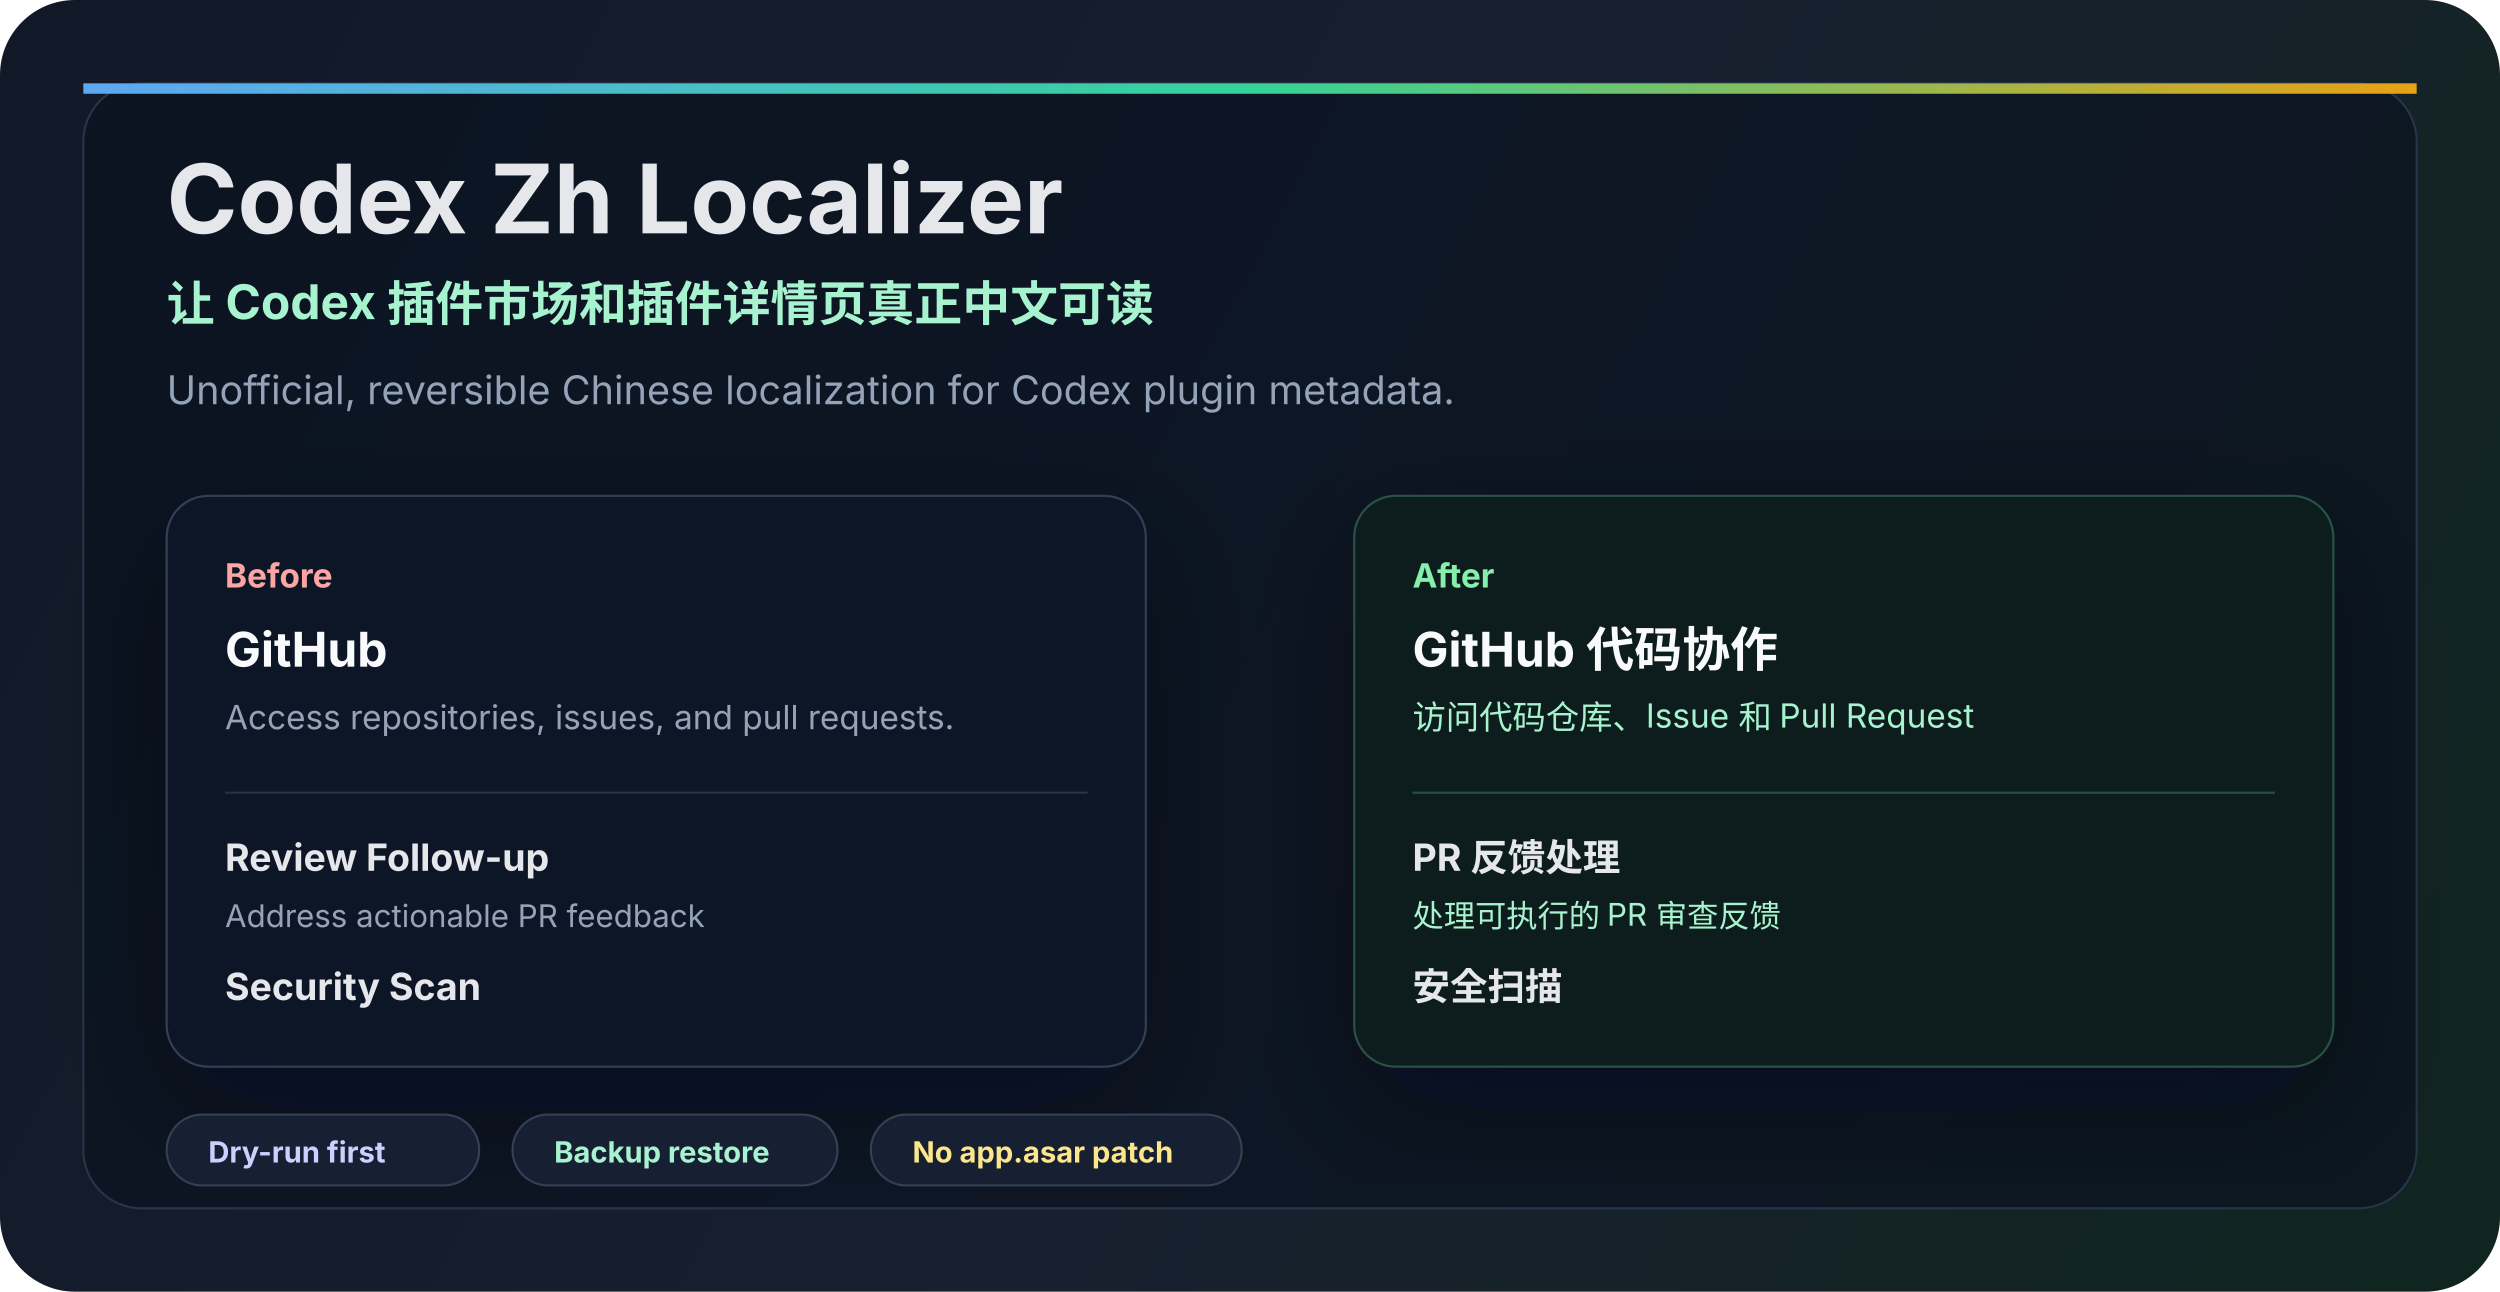
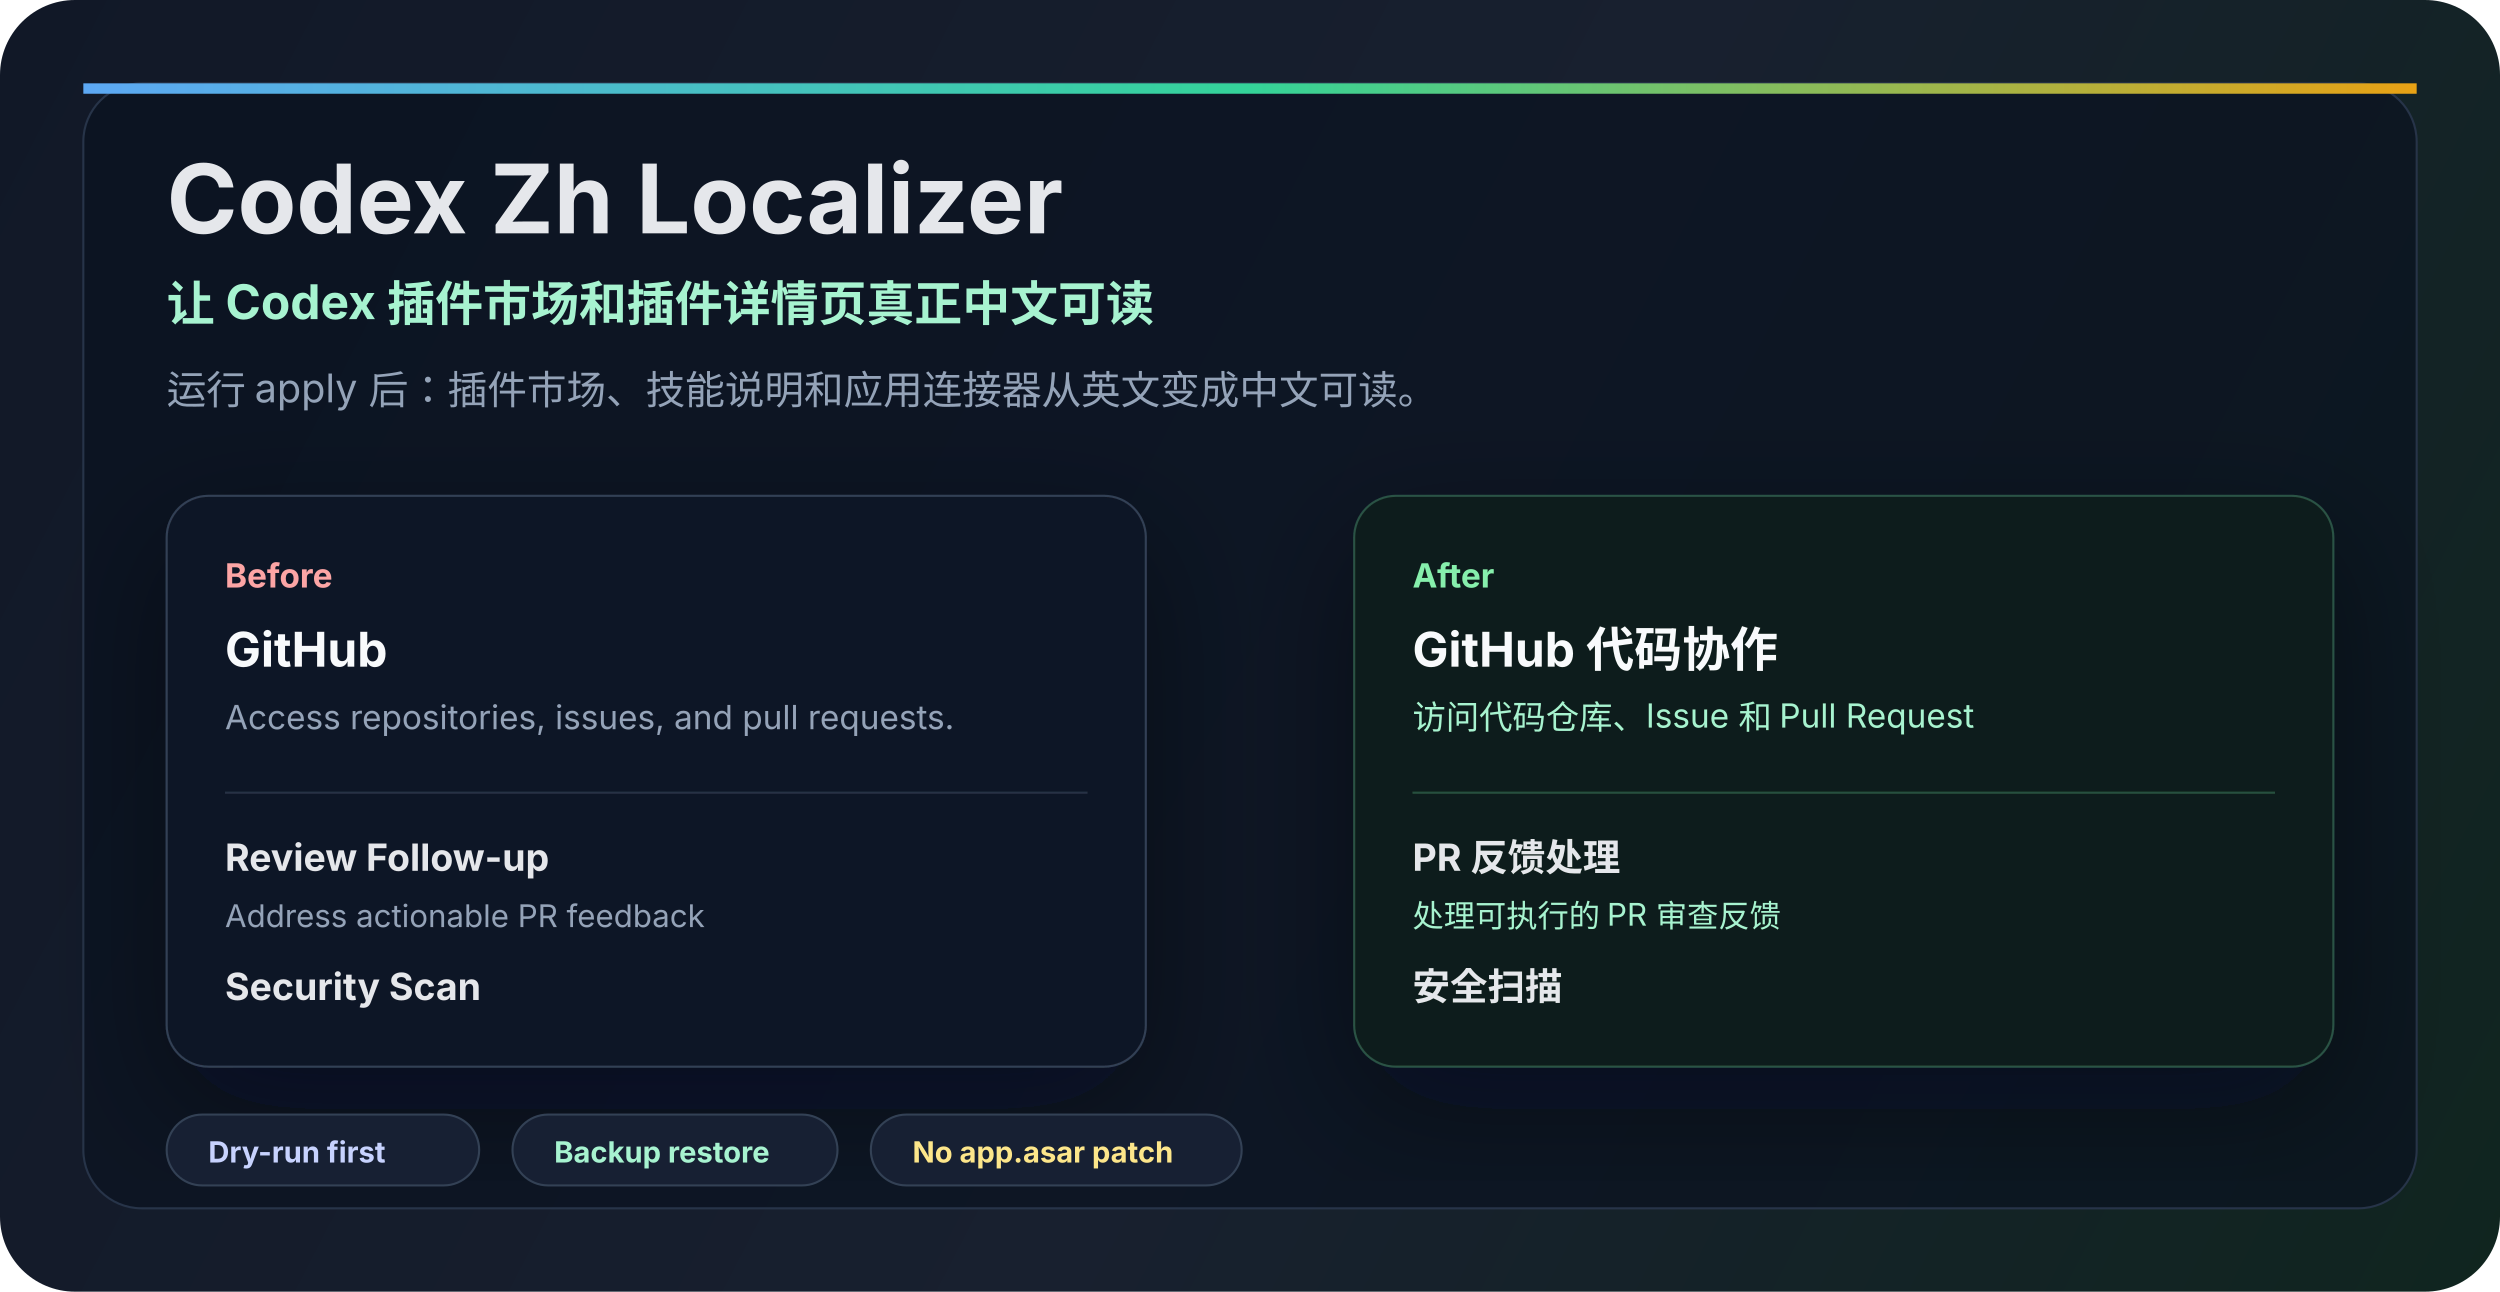
<svg xmlns="http://www.w3.org/2000/svg" width="1200" height="620" viewBox="0 0 1200 620" fill="none" role="img" aria-labelledby="title desc">
  <defs>
    <linearGradient id="bg" x1="0" y1="0" x2="1200" y2="620" gradientUnits="userSpaceOnUse">
      <stop stop-color="#111827" />
      <stop offset="0.54" stop-color="#18202F" />
      <stop offset="1" stop-color="#10251F" />
    </linearGradient>
    <linearGradient id="line" x1="0" y1="0" x2="1200" y2="0" gradientUnits="userSpaceOnUse">
      <stop stop-color="#60A5FA" />
      <stop offset="0.5" stop-color="#34D399" />
      <stop offset="1" stop-color="#F59E0B" />
    </linearGradient>
    <filter id="shadow" x="-20%" y="-20%" width="140%" height="140%" color-interpolation-filters="sRGB">
      <feDropShadow dx="0" dy="20" stdDeviation="30" flood-color="#020617" flood-opacity="0.4" />
    </filter>
  </defs>
  <rect width="1200" height="620" rx="36" fill="url(#bg)" />
  <rect x="40" y="40" width="1120" height="540" rx="28" fill="#0B1220" fill-opacity="0.72" stroke="#273449" />
  <rect x="40" y="40" width="1120" height="5" fill="url(#line)" />
  <text x="80" y="112" fill="#E5E7EB" font-family="Inter, SF Pro Display, Arial, sans-serif" font-size="46" font-weight="750">Codex Zh Localizer</text>
  <text x="80" y="154" fill="#A7F3D0" font-family="Inter, SF Pro Display, Arial, sans-serif" font-size="23" font-weight="650">让 Codex 插件市场和插件详情页真正中文可读</text>
-   <text x="80" y="194" fill="#94A3B8" font-family="Inter, SF Pro Display, Arial, sans-serif" font-size="19">Unofficial, reversible Chinese localization for Codex plugin metadata.</text>
+   <text x="80" y="194" fill="#94A3B8" font-family="Inter, SF Pro Display, Arial, sans-serif" font-size="19">运行 apply 后：插件市场、技能说明和应用连接器从英文变成中文可读。</text>
  <g transform="translate(80 238)" filter="url(#shadow)">
    <rect width="470" height="274" rx="20" fill="#111827" stroke="#334155" />
    <text x="28" y="44" fill="#FCA5A5" font-family="Inter, SF Pro Display, Arial, sans-serif" font-size="16" font-weight="700">Before</text>
    <text x="28" y="82" fill="#F8FAFC" font-family="Inter, SF Pro Display, Arial, sans-serif" font-size="23" font-weight="750">GitHub</text>
    <text x="28" y="112" fill="#94A3B8" font-family="Inter, SF Pro Display, Arial, sans-serif" font-size="16">Access repositories, issues, and pull requests.</text>
    <rect x="28" y="142" width="414" height="1" fill="#263244" />
    <text x="28" y="180" fill="#E5E7EB" font-family="Inter, SF Pro Display, Arial, sans-serif" font-size="18" font-weight="650">Review Follow-up</text>
    <text x="28" y="207" fill="#94A3B8" font-family="Inter, SF Pro Display, Arial, sans-serif" font-size="15">Address actionable PR feedback</text>
    <text x="28" y="242" fill="#E5E7EB" font-family="Inter, SF Pro Display, Arial, sans-serif" font-size="18" font-weight="650">Security Scan</text>
  </g>
  <g transform="translate(650 238)" filter="url(#shadow)">
    <rect width="470" height="274" rx="20" fill="#0F1F1A" stroke="#2B5245" />
    <text x="28" y="44" fill="#86EFAC" font-family="Inter, SF Pro Display, Arial, sans-serif" font-size="16" font-weight="700">After</text>
    <text x="28" y="82" fill="#F8FAFC" font-family="Inter, SF Pro Display, Arial, sans-serif" font-size="23" font-weight="750">GitHub 代码协作</text>
    <text x="28" y="112" fill="#A7F3D0" font-family="Inter, SF Pro Display, Arial, sans-serif" font-size="16">访问代码仓库、Issue 和 Pull Request</text>
    <rect x="28" y="142" width="414" height="1" fill="#285040" />
    <text x="28" y="180" fill="#E5E7EB" font-family="Inter, SF Pro Display, Arial, sans-serif" font-size="18" font-weight="650">PR 反馈处理</text>
    <text x="28" y="207" fill="#A7F3D0" font-family="Inter, SF Pro Display, Arial, sans-serif" font-size="15">处理可执行的 PR 审查反馈</text>
    <text x="28" y="242" fill="#E5E7EB" font-family="Inter, SF Pro Display, Arial, sans-serif" font-size="18" font-weight="650">安全扫描</text>
  </g>
  <g transform="translate(80 535)">
    <rect width="150" height="34" rx="17" fill="#172033" stroke="#334155" />
    <text x="20" y="23" fill="#C7D2FE" font-family="Inter, SF Pro Display, Arial, sans-serif" font-size="14" font-weight="650">Dry-run first</text>
    <rect x="166" width="156" height="34" rx="17" fill="#172033" stroke="#334155" />
    <text x="186" y="23" fill="#A7F3D0" font-family="Inter, SF Pro Display, Arial, sans-serif" font-size="14" font-weight="650">Backup restore</text>
    <rect x="338" width="178" height="34" rx="17" fill="#172033" stroke="#334155" />
    <text x="358" y="23" fill="#FDE68A" font-family="Inter, SF Pro Display, Arial, sans-serif" font-size="14" font-weight="650">No app.asar patch</text>
  </g>
</svg>
